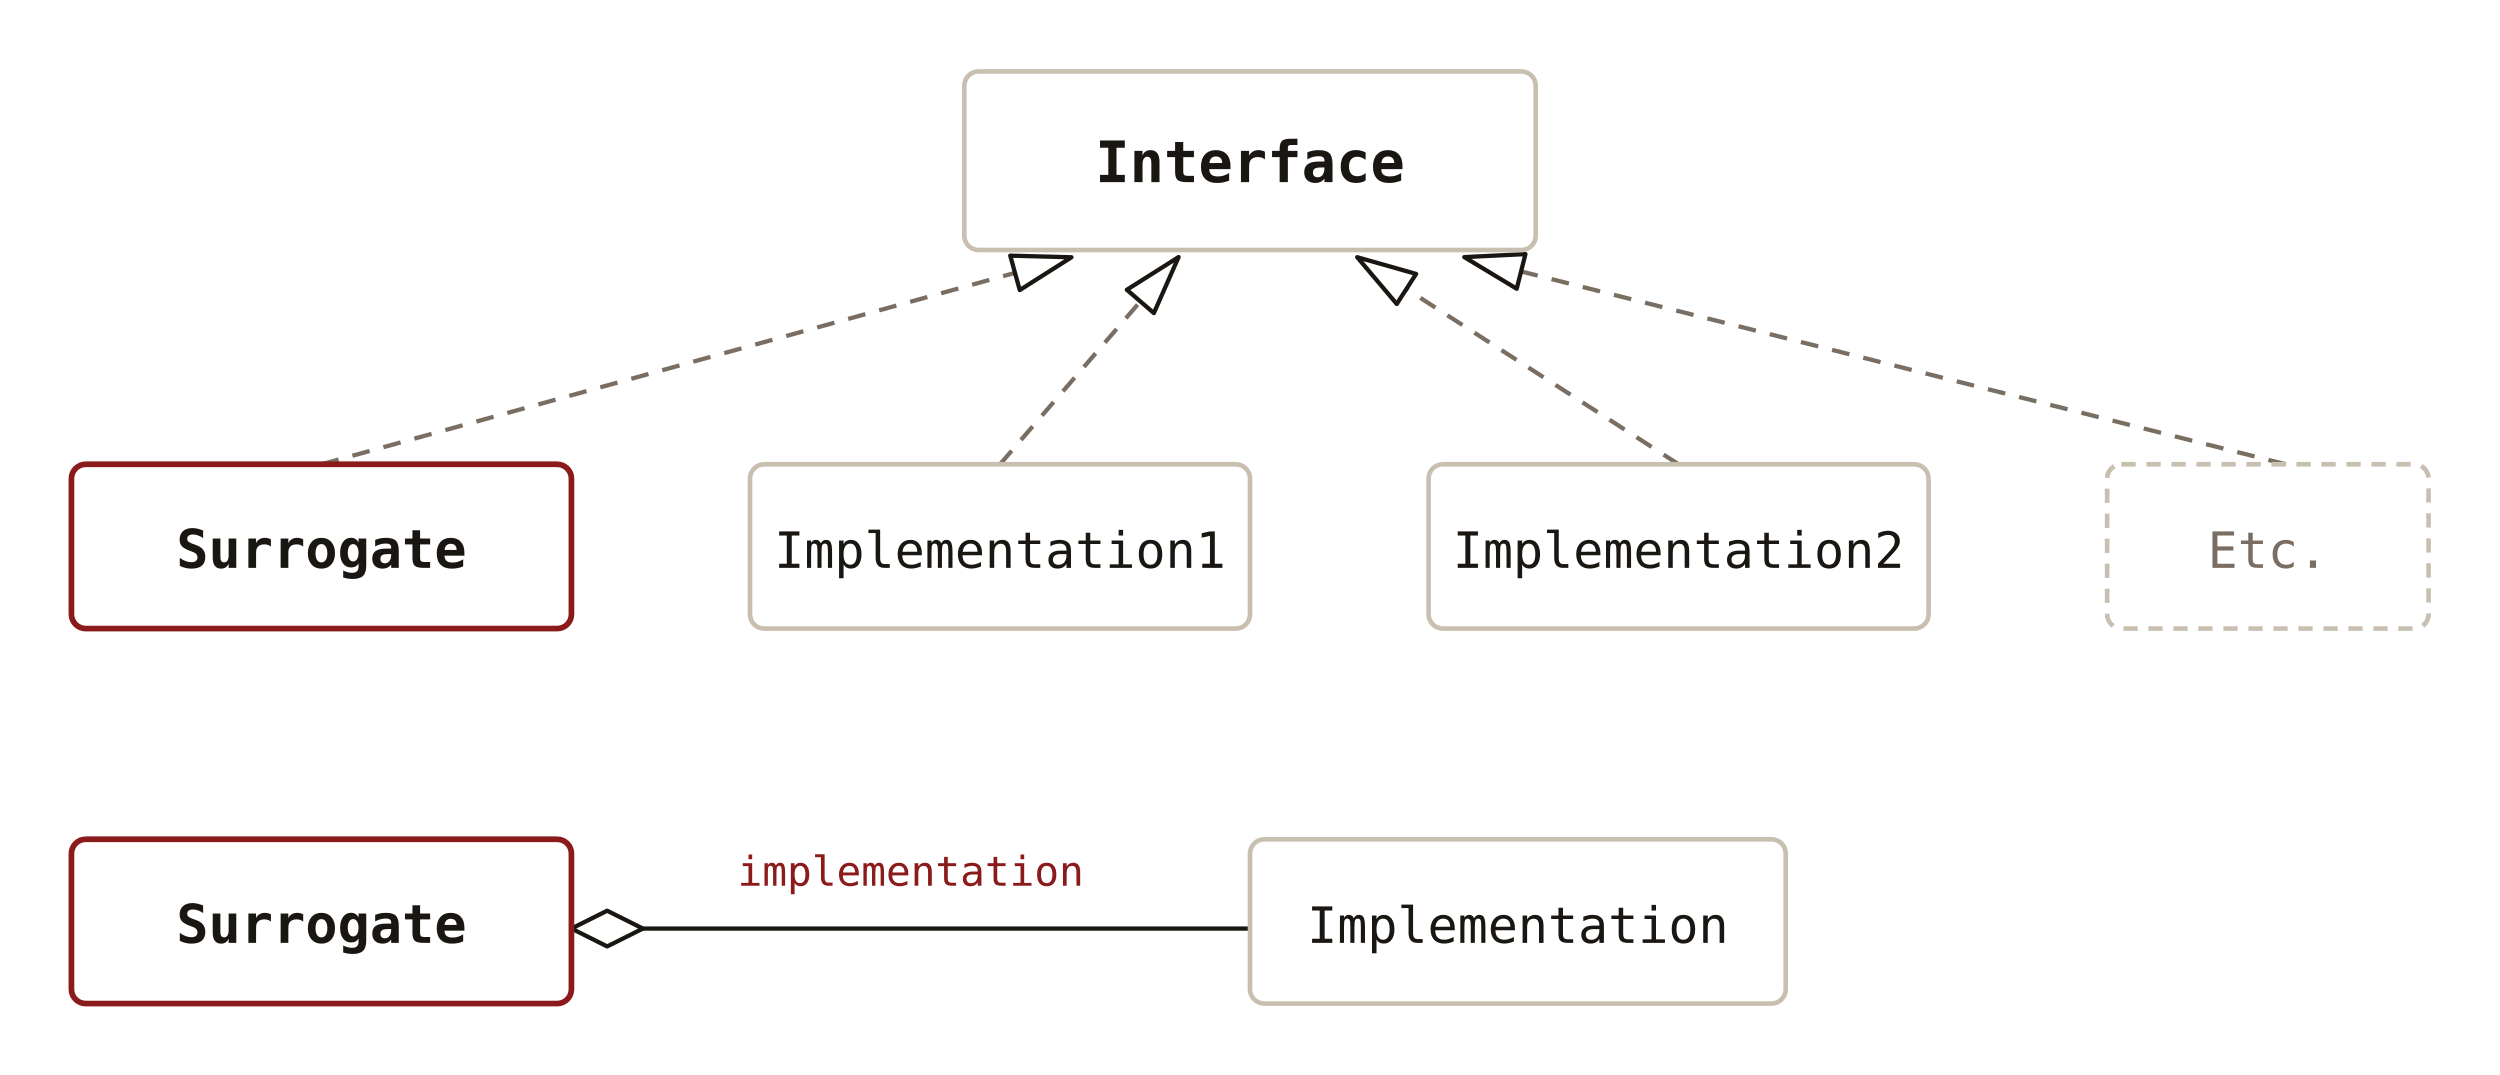
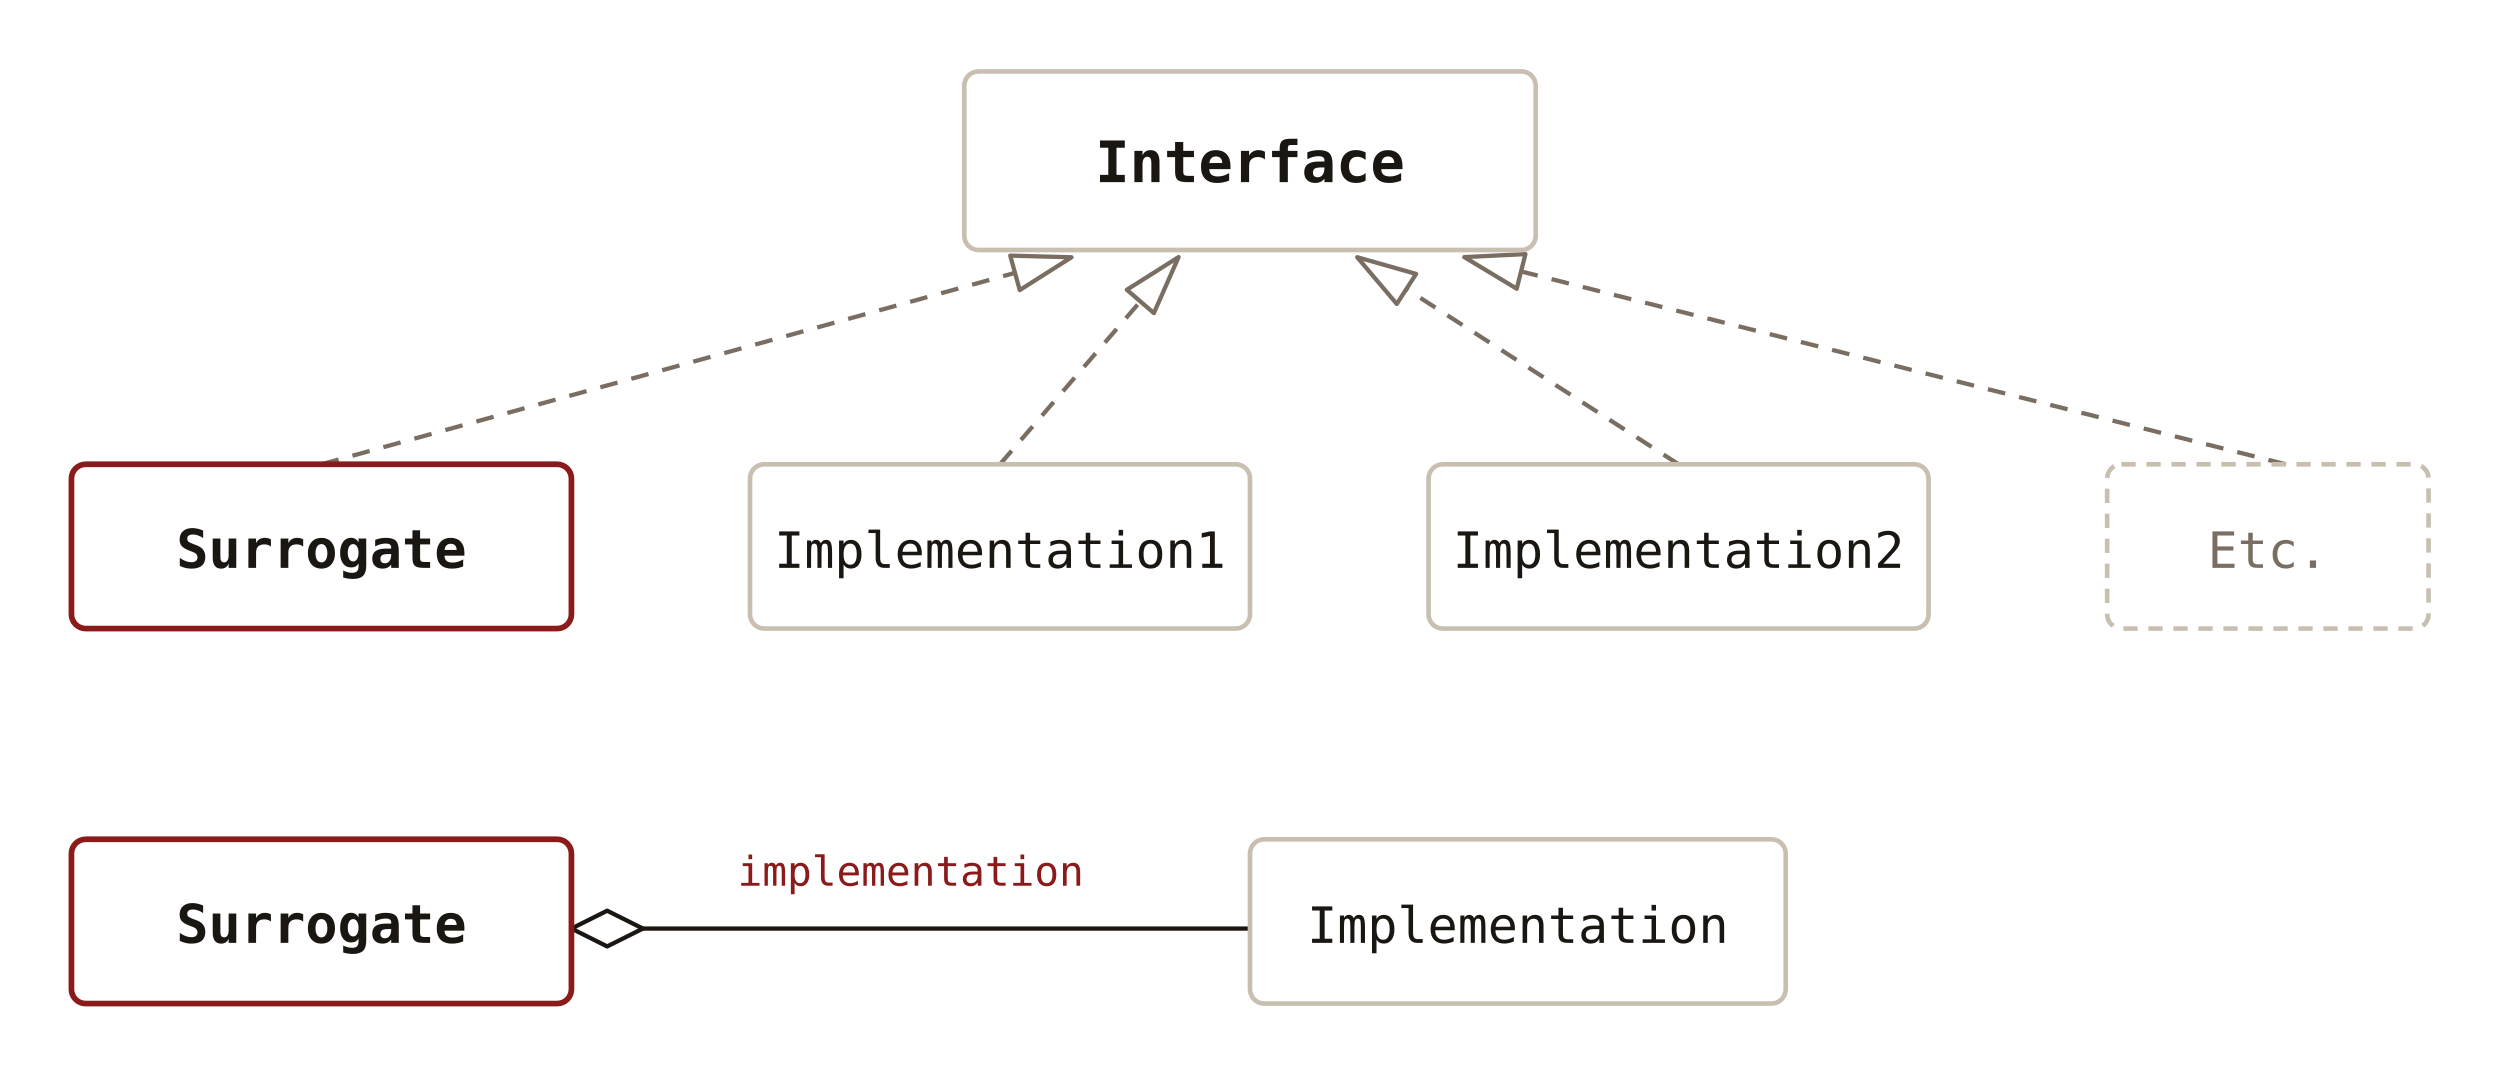
<svg xmlns="http://www.w3.org/2000/svg" viewBox="0 0 700 301" font-family="'JetBrains Mono', Consolas, monospace">
  <defs>
-     <marker id="sg-tri" viewBox="0 0 18 12" refX="1" refY="6" markerWidth="18" markerHeight="12" orient="auto" markerUnits="userSpaceOnUse">
-       <path d="M1,1 L17.4,6 L1,11 Z" fill="none" stroke="#1a1612" stroke-width="1.2" stroke-linejoin="round" />
+     <marker id="sg-tri-muted" viewBox="0 0 18 12" refX="1" refY="6" markerWidth="18" markerHeight="12" orient="auto" markerUnits="userSpaceOnUse">
+       <path d="M1,1 L17.4,6 L1,11 Z" fill="none" stroke="#7a6e62" stroke-width="1.2" stroke-linejoin="round" />
    </marker>
    <marker id="sg-diamond" viewBox="0 0 22 12" refX="21" refY="6" markerWidth="22" markerHeight="12" orient="auto" markerUnits="userSpaceOnUse">
      <path d="M1,6 L11,1 L21,6 L11,11 Z" fill="none" stroke="#1a1612" stroke-width="1.2" stroke-linejoin="round" />
    </marker>
  </defs>
-   <line x1="90" y1="130" x2="284.2" y2="76.4" stroke="#7a6e62" stroke-width="1.2" stroke-dasharray="5,4" marker-end="url(#sg-tri)" />
-   <line x1="280" y1="130" x2="319.3" y2="84.4" stroke="#7a6e62" stroke-width="1.2" stroke-dasharray="5,4" marker-end="url(#sg-tri)" />
-   <line x1="470" y1="130" x2="393.8" y2="80.9" stroke="#7a6e62" stroke-width="1.2" stroke-dasharray="5,4" marker-end="url(#sg-tri)" />
-   <line x1="640" y1="130" x2="425.9" y2="76" stroke="#7a6e62" stroke-width="1.2" stroke-dasharray="5,4" marker-end="url(#sg-tri)" />
+   <line x1="90" y1="130" x2="284.2" y2="76.4" stroke="#7a6e62" stroke-width="1.2" stroke-dasharray="5,4" marker-end="url(#sg-tri-muted)" />
+   <line x1="280" y1="130" x2="319.3" y2="84.4" stroke="#7a6e62" stroke-width="1.2" stroke-dasharray="5,4" marker-end="url(#sg-tri-muted)" />
+   <line x1="470" y1="130" x2="393.8" y2="80.9" stroke="#7a6e62" stroke-width="1.2" stroke-dasharray="5,4" marker-end="url(#sg-tri-muted)" />
+   <line x1="640" y1="130" x2="425.9" y2="76" stroke="#7a6e62" stroke-width="1.2" stroke-dasharray="5,4" marker-end="url(#sg-tri-muted)" />
  <rect x="270" y="20" width="160" height="50" fill="none" stroke="#c8bfb0" stroke-width="1.3" rx="4" />
  <text x="350" y="51" font-size="16" font-weight="bold" fill="#1a1612" text-anchor="middle">Interface</text>
  <rect x="20" y="130" width="140" height="46" fill="none" stroke="#8b1a1a" stroke-width="1.6" rx="4" />
  <text x="90" y="159" font-size="15" font-weight="bold" fill="#1a1612" text-anchor="middle">Surrogate</text>
  <rect x="210" y="130" width="140" height="46" fill="none" stroke="#c8bfb0" stroke-width="1.3" rx="4" />
  <text x="280" y="159" font-size="14" fill="#1a1612" text-anchor="middle">Implementation1</text>
  <rect x="400" y="130" width="140" height="46" fill="none" stroke="#c8bfb0" stroke-width="1.3" rx="4" />
  <text x="470" y="159" font-size="14" fill="#1a1612" text-anchor="middle">Implementation2</text>
  <rect x="590" y="130" width="90" height="46" fill="none" stroke="#c8bfb0" stroke-width="1.3" rx="4" stroke-dasharray="4,3" />
  <text x="635" y="159" font-size="14" fill="#7a6e62" text-anchor="middle">Etc.</text>
  <line x1="180" y1="260" x2="350" y2="260" stroke="#1a1612" stroke-width="1.2" marker-start="url(#sg-diamond)" />
  <text x="255" y="248" font-size="11.5" fill="#8b1a1a" text-anchor="middle">implementation</text>
  <rect x="20" y="235" width="140" height="46" fill="none" stroke="#8b1a1a" stroke-width="1.6" rx="4" />
  <text x="90" y="264" font-size="15" font-weight="bold" fill="#1a1612" text-anchor="middle">Surrogate</text>
  <rect x="350" y="235" width="150" height="46" fill="none" stroke="#c8bfb0" stroke-width="1.3" rx="4" />
  <text x="425" y="264" font-size="14" fill="#1a1612" text-anchor="middle">Implementation</text>
</svg>
